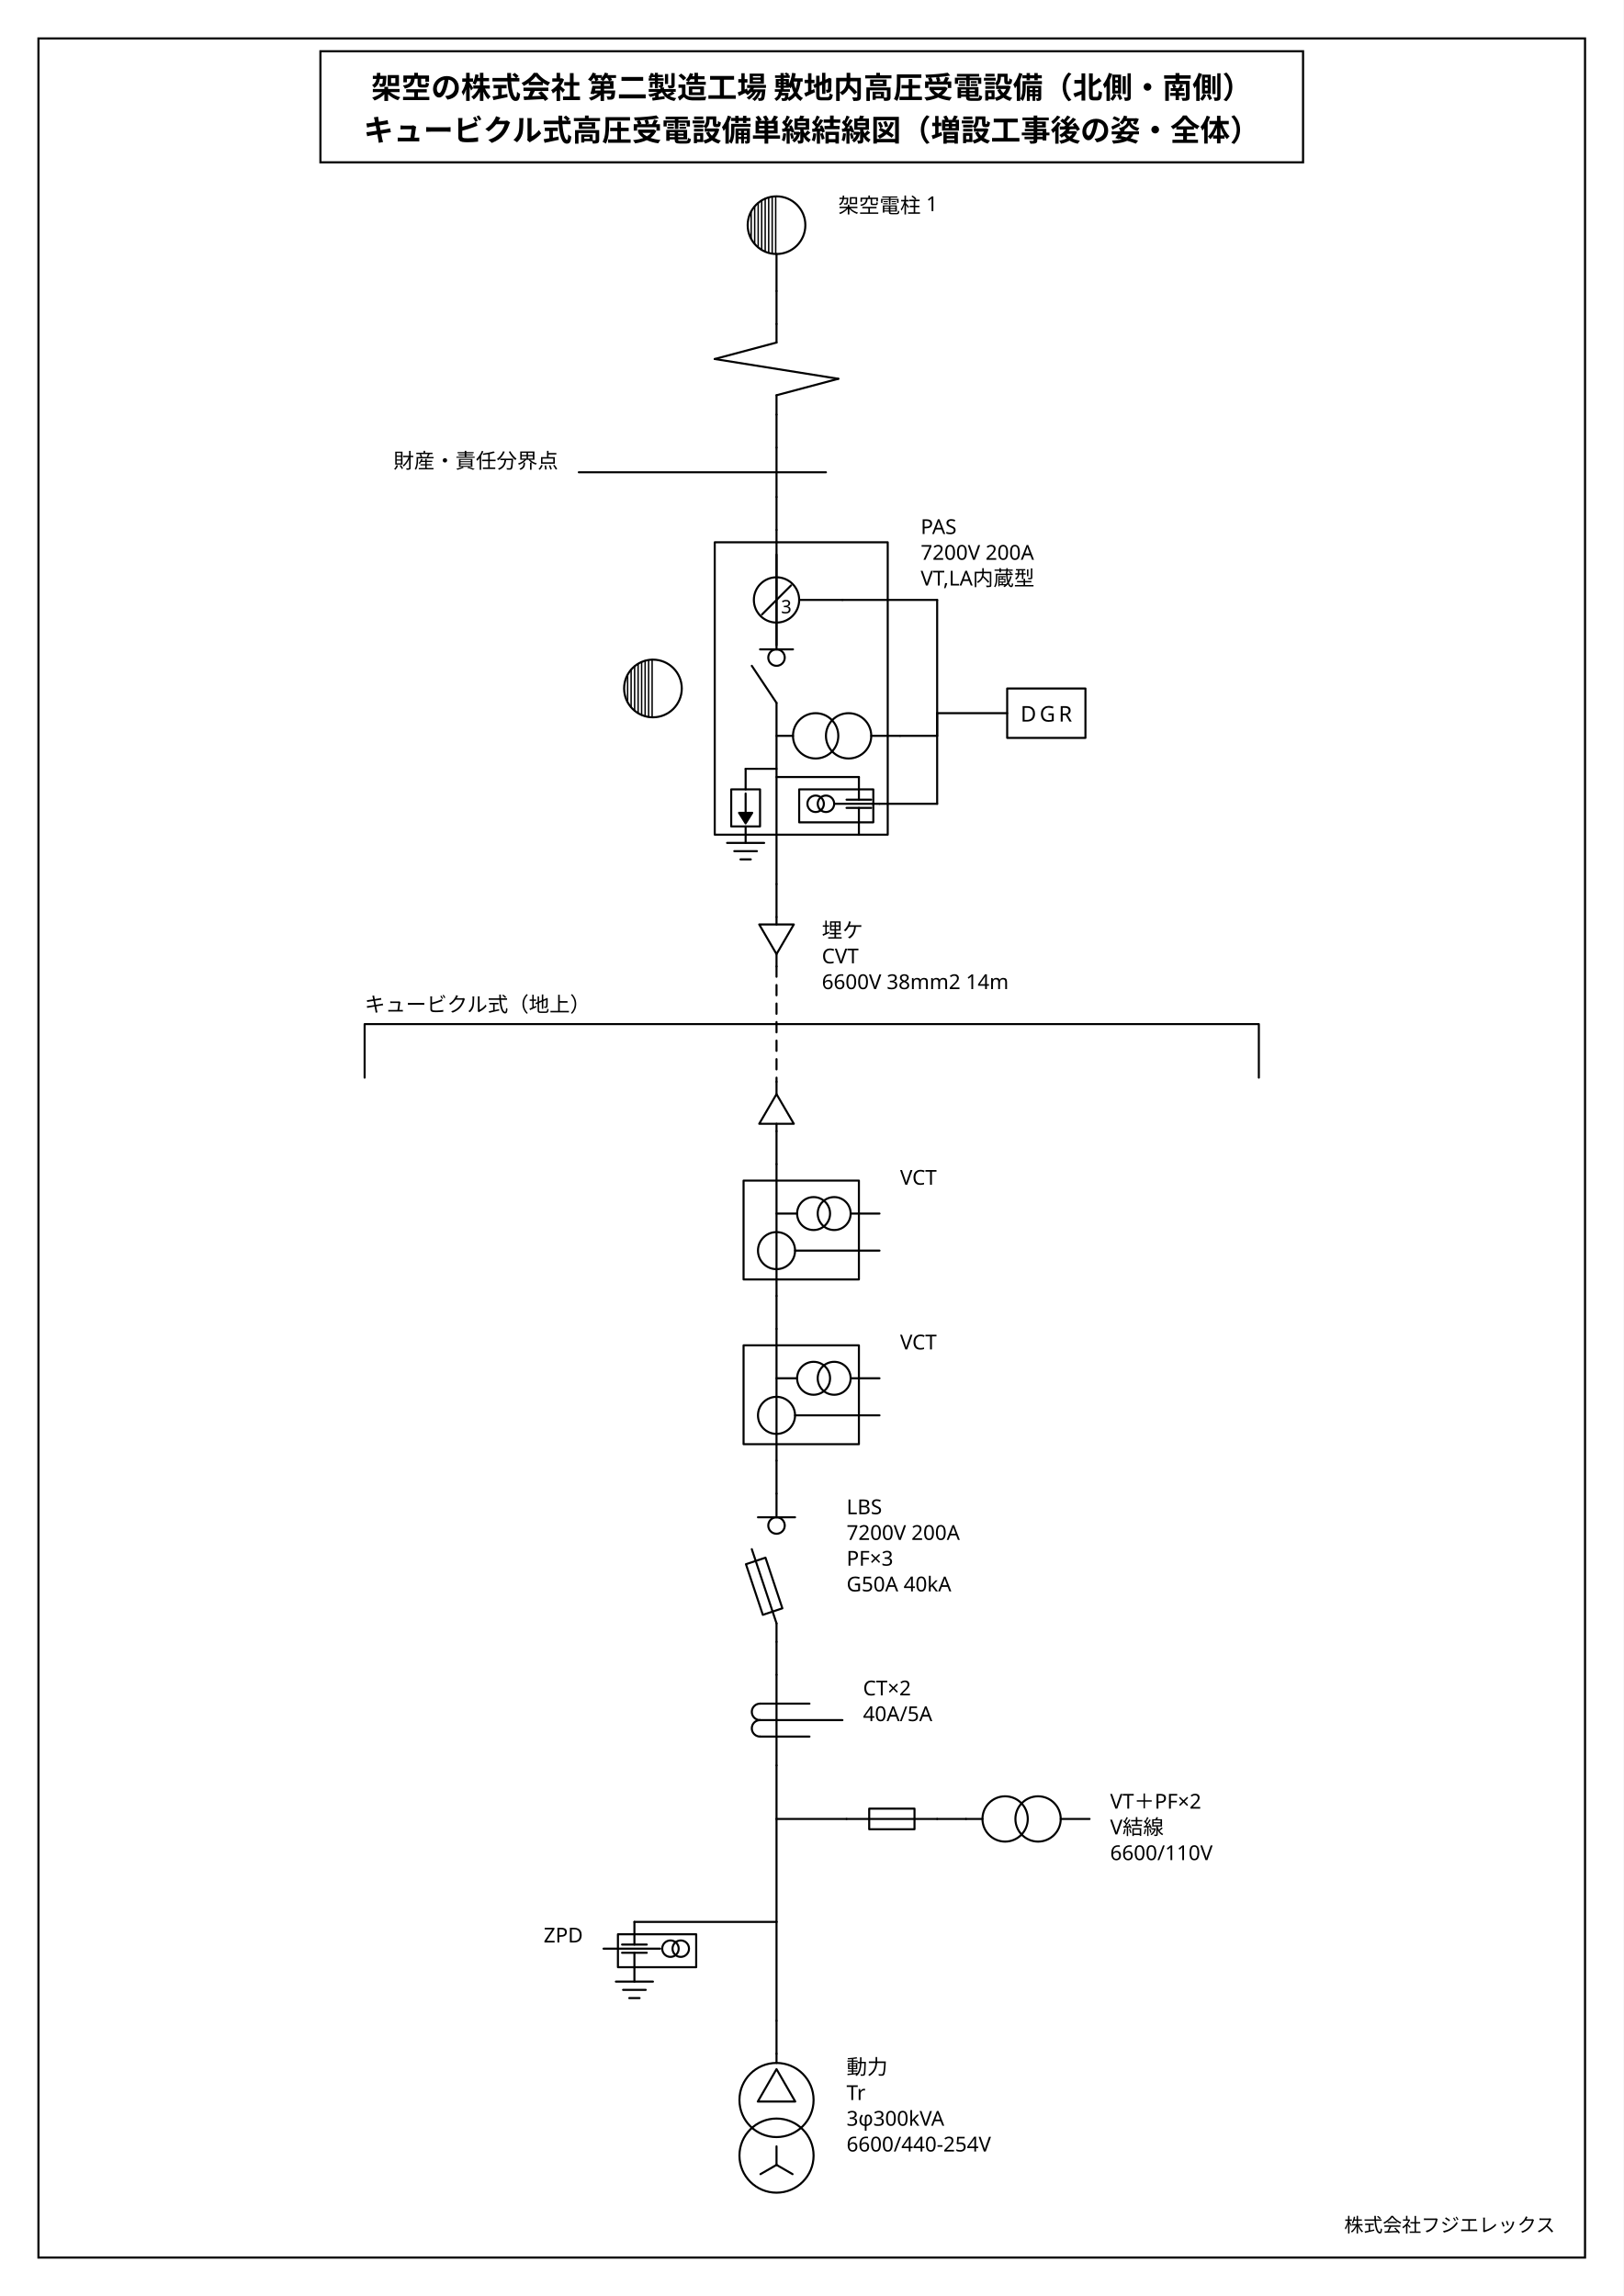
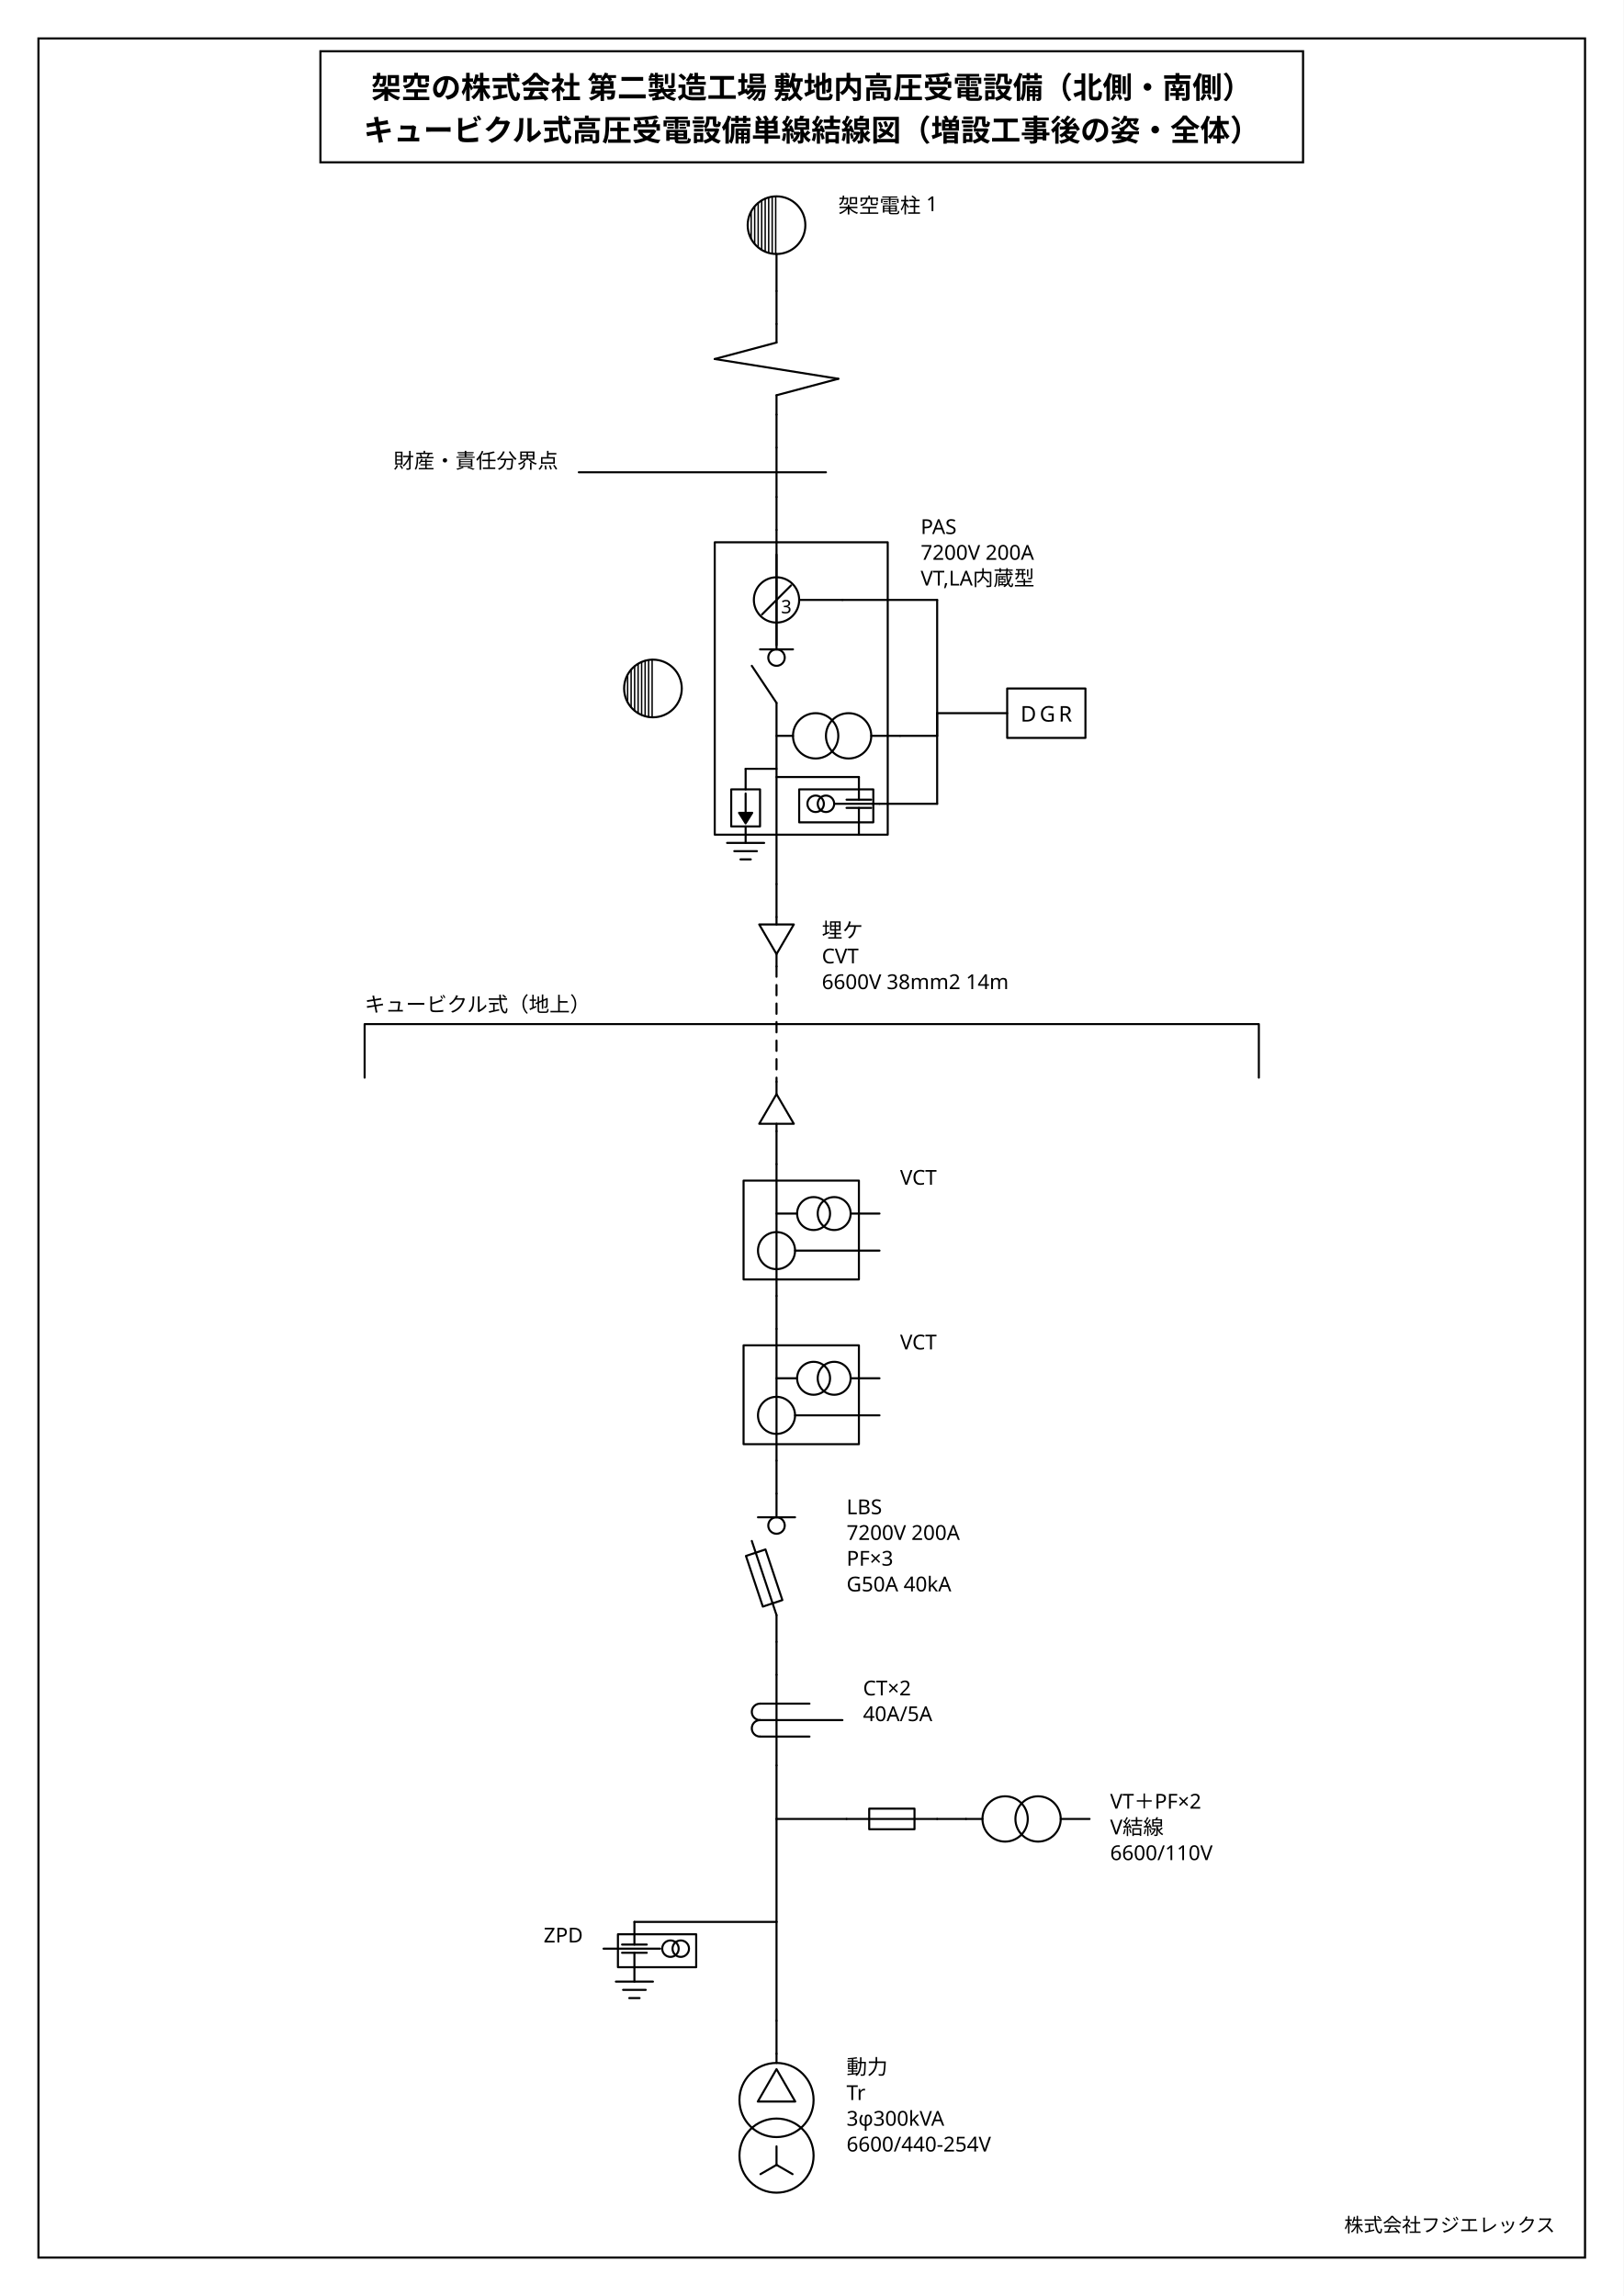
<svg xmlns="http://www.w3.org/2000/svg" viewBox="0 0 760 1075" width="760" height="1075">
  <rect x="0" y="0" width="760" height="1075" fill="#fff" />
  <g stroke="#000" fill="none">
    <rect x="18" y="18" width="724" height="1039" stroke-width="1" />
    <rect x="150" y="24" width="460" height="52" stroke-width="1" />
  </g>
  <text x="380" y="46" font-size="14" font-weight="700" text-anchor="middle" font-family="IPAGothic, 'IPAゴシック', 'Noto Sans JP', 'Hiragino Kaku Gothic ProN', 'Yu Gothic', sans-serif" fill="#000">架空の株式会社 第二製造工場 敷地内高圧受電設備（北側・南側）</text>
  <text x="380" y="66" font-size="14" font-weight="700" text-anchor="middle" font-family="IPAGothic, 'IPAゴシック', 'Noto Sans JP', 'Hiragino Kaku Gothic ProN', 'Yu Gothic', sans-serif" fill="#000">キュービクル式高圧受電設備単線結線図（増設工事後の姿・全体）</text>
  <text x="728" y="1045" font-size="9" text-anchor="end" font-family="IPAGothic, 'IPAゴシック', 'Noto Sans JP', 'Hiragino Kaku Gothic ProN', 'Yu Gothic', sans-serif" fill="#000">株式会社フジエレックス</text>
  <g transform="translate(363.51 90) scale(0.9641)">
    <g stroke="#000" fill="none" stroke-linecap="round" stroke-linejoin="round" color="#000">
      <path d="M -200 404 L 234.2 404 M -200 404 L -200 430 M 234.2 404 L 234.2 430" fill="none" stroke-width="1" />
      <text x="-200" y="398" font-size="10" font-family="IPAGothic, 'IPAゴシック', 'Noto Sans JP', 'Hiragino Kaku Gothic ProN', 'Yu Gothic', sans-serif" fill="currentColor" stroke="none">キュービクル式（地上）</text>
      <line x1="0" y1="48" x2="0" y2="64" stroke-width="1" />
      <line x1="0" y1="108" x2="0" y2="124" stroke-width="1" />
      <line x1="0" y1="148" x2="0" y2="164" stroke-width="1" />
      <line x1="0" y1="280" x2="-15" y2="280" stroke-width="1" />
      <line x1="0" y1="284" x2="40" y2="284" stroke-width="1" />
      <line x1="32" y1="198" x2="78" y2="198" stroke-width="1" />
      <line x1="78" y1="198" x2="78" y2="253" stroke-width="1" />
      <line x1="60" y1="264" x2="78" y2="264" stroke-width="1" />
      <line x1="78" y1="264" x2="78" y2="253" stroke-width="1" />
      <line x1="50" y1="297" x2="78" y2="297" stroke-width="1" />
      <line x1="78" y1="297" x2="78" y2="253" stroke-width="1" />
      <line x1="78" y1="253" x2="112" y2="253" stroke-width="1" />
      <line x1="0" y1="336" x2="0" y2="352" stroke-width="1" />
      <line x1="0" y1="376" x2="0" y2="432" stroke-width="1" stroke-dasharray="5 4" />
      <line x1="0" y1="456" x2="0" y2="472" stroke-width="1" />
      <line x1="0" y1="536" x2="0" y2="552" stroke-width="1" />
      <line x1="0" y1="616" x2="0" y2="632" stroke-width="1" />
      <line x1="0" y1="704" x2="0" y2="720" stroke-width="1" />
      <line x1="0" y1="764" x2="0" y2="790" stroke-width="1" />
      <line x1="0" y1="790" x2="34" y2="790" stroke-width="1" />
      <line x1="78" y1="790" x2="92" y2="790" stroke-width="1" />
      <line x1="0" y1="790" x2="0" y2="840" stroke-width="1" />
      <line x1="0" y1="840" x2="-69" y2="840" stroke-width="1" />
      <line x1="0" y1="840" x2="0" y2="888" stroke-width="1" />
      <line x1="0" y1="888" x2="0" y2="904" stroke-width="1" />
      <g transform="translate(-16 0)">
        <circle cx="16" cy="16" r="14" fill="none" stroke-width="1" />
        <line x1="3.7" y1="9.313" x2="3.7" y2="22.687" stroke-width="0.7" />
        <line x1="5.4" y1="6.855" x2="5.4" y2="25.145" stroke-width="0.7" />
        <line x1="7.1" y1="5.193" x2="7.1" y2="26.807" stroke-width="0.7" />
        <line x1="8.8" y1="3.993" x2="8.8" y2="28.007" stroke-width="0.7" />
        <line x1="10.5" y1="3.126" x2="10.5" y2="28.874" stroke-width="0.7" />
        <line x1="12.2" y1="2.526" x2="12.2" y2="29.474" stroke-width="0.7" />
        <line x1="13.9" y1="2.158" x2="13.9" y2="29.842" stroke-width="0.7" />
        <line x1="15.6" y1="2.006" x2="15.6" y2="29.994" stroke-width="0.7" />
        <line x1="16" y1="30" x2="16" y2="48" stroke-width="1" />
      </g>
      <text x="30" y="10" font-size="10" text-anchor="start" font-family="IPAGothic, 'IPAゴシック', 'Noto Sans JP', 'Hiragino Kaku Gothic ProN', 'Yu Gothic', sans-serif" fill="currentColor" stroke="none">
        <tspan x="30" dy="0">架空電柱 1</tspan>
      </text>
      <g transform="translate(-30 64)">
        <line x1="30" y1="0" x2="30" y2="9" stroke-width="1" />
        <line x1="30" y1="9" x2="0" y2="17" stroke-width="1" />
        <line x1="0" y1="17" x2="60" y2="26.6" stroke-width="1" />
        <line x1="60" y1="26.6" x2="30" y2="34.6" stroke-width="1" />
        <line x1="30" y1="34.6" x2="30" y2="44" stroke-width="1" />
      </g>
      <g transform="translate(-96 124)">
        <line x1="96" y1="0" x2="96" y2="24" stroke-width="1" />
        <line x1="0" y1="12" x2="120" y2="12" stroke-width="1" />
      </g>
      <text x="-106" y="134" font-size="10" text-anchor="end" font-family="IPAGothic, 'IPAゴシック', 'Noto Sans JP', 'Hiragino Kaku Gothic ProN', 'Yu Gothic', sans-serif" fill="currentColor" stroke="none">
        <tspan x="-106" dy="0">財産・責任分界点</tspan>
      </text>
      <g transform="translate(-36 164)">
        <line x1="36" y1="0" x2="36" y2="6" stroke-width="1" />
        <rect x="6" y="6" width="84" height="142" fill="none" stroke-width="1" />
        <line x1="36" y1="6" x2="36" y2="58" stroke-width="1" />
        <line x1="28" y1="58" x2="44" y2="58" stroke-width="1" />
        <circle cx="36" cy="62" r="4" fill="none" stroke-width="1" />
        <line x1="36" y1="84" x2="24" y2="66" stroke-width="1" />
        <line x1="36" y1="84" x2="36" y2="172" stroke-width="1" />
      </g>
      <text x="70" y="166" font-size="10" text-anchor="start" font-family="IPAGothic, 'IPAゴシック', 'Noto Sans JP', 'Hiragino Kaku Gothic ProN', 'Yu Gothic', sans-serif" fill="currentColor" stroke="none">
        <tspan x="70" dy="0">PAS</tspan>
        <tspan x="70" dy="12.5">7200V 200A</tspan>
        <tspan x="70" dy="12.5">VT,LA内蔵型</tspan>
      </text>
      <g transform="translate(-76 225)">
        <circle cx="16" cy="16" r="14" fill="none" stroke-width="1" />
        <line x1="3.7" y1="9.313" x2="3.7" y2="22.687" stroke-width="0.7" />
        <line x1="5.4" y1="6.855" x2="5.4" y2="25.145" stroke-width="0.7" />
        <line x1="7.1" y1="5.193" x2="7.1" y2="26.807" stroke-width="0.7" />
        <line x1="8.8" y1="3.993" x2="8.8" y2="28.007" stroke-width="0.7" />
        <line x1="10.5" y1="3.126" x2="10.5" y2="28.874" stroke-width="0.7" />
        <line x1="12.2" y1="2.526" x2="12.2" y2="29.474" stroke-width="0.7" />
        <line x1="13.9" y1="2.158" x2="13.9" y2="29.842" stroke-width="0.7" />
        <line x1="15.6" y1="2.006" x2="15.6" y2="29.994" stroke-width="0.7" />
      </g>
      <g transform="translate(-20 176)">
        <line x1="20" y1="0" x2="20" y2="44" stroke-width="1" />
        <circle cx="20" cy="22" r="11" fill="none" stroke-width="1" />
        <line x1="12.929" y1="29.071" x2="27.071" y2="14.929" stroke-width="1" />
        <text x="24.75" y="25" font-size="9" text-anchor="middle" dominant-baseline="central" font-family="IPAGothic, 'IPAゴシック', 'Noto Sans JP', 'Hiragino Kaku Gothic ProN', 'Yu Gothic', sans-serif" fill="currentColor" stroke="none">3</text>
        <line x1="31" y1="22" x2="52" y2="22" stroke-width="1" />
      </g>
      <g transform="translate(0 249)">
        <line x1="0" y1="15" x2="8" y2="15" stroke-width="1" />
        <circle cx="19" cy="15" r="11" fill="none" stroke-width="1" />
        <circle cx="35" cy="15" r="11" fill="none" stroke-width="1" />
        <line x1="46" y1="15" x2="60" y2="15" stroke-width="1" />
      </g>
      <g transform="translate(-35 280)">
        <line x1="20" y1="0" x2="20" y2="10" stroke-width="1" />
        <rect x="13" y="10" width="14" height="18" fill="none" stroke-width="1" />
        <line x1="20" y1="12" x2="20" y2="23" stroke-width="1" />
        <polygon points="16.8,21.38 20,26.5 23.2,21.38" fill="currentColor" stroke-width="1" />
        <line x1="20" y1="28" x2="20" y2="36" stroke-width="1" />
        <line x1="11" y1="36" x2="29" y2="36" stroke-width="1" />
        <line x1="14.5" y1="40" x2="25.5" y2="40" stroke-width="1" />
        <line x1="17.5" y1="44" x2="22.5" y2="44" stroke-width="1" />
      </g>
      <g transform="translate(10 284)">
        <line x1="30" y1="0" x2="30" y2="11" stroke-width="1" />
        <rect x="1" y="6" width="36" height="16" fill="none" stroke-width="1" />
        <line x1="24" y1="11" x2="36" y2="11" stroke-width="1" />
        <line x1="24" y1="15" x2="36" y2="15" stroke-width="1" />
        <line x1="30" y1="15" x2="30" y2="28" stroke-width="1" />
        <line x1="18" y1="13" x2="40" y2="13" stroke-width="1" />
        <circle cx="9" cy="13" r="4" fill="none" stroke-width="1" />
        <circle cx="14" cy="13" r="4" fill="none" stroke-width="1" />
      </g>
      <g transform="translate(112 241)">
        <rect x="0" y="0" width="38" height="24" fill="none" stroke-width="1" />
        <text x="19" y="12" font-size="10.5" text-anchor="middle" dominant-baseline="central" font-family="IPAGothic, 'IPAゴシック', 'Noto Sans JP', 'Hiragino Kaku Gothic ProN', 'Yu Gothic', sans-serif" letter-spacing="1.6" fill="currentColor" stroke="none">DGR</text>
      </g>
      <g transform="translate(-12 352)">
        <line x1="12" y1="0" x2="12" y2="3.6" stroke-width="1" />
        <polygon points="3.6,3.6 20.4,3.6 12,18" fill="none" stroke-width="1" />
        <line x1="12" y1="18" x2="12" y2="24" stroke-width="1" />
      </g>
      <text x="22" y="362" font-size="10" text-anchor="start" font-family="IPAGothic, 'IPAゴシック', 'Noto Sans JP', 'Hiragino Kaku Gothic ProN', 'Yu Gothic', sans-serif" fill="currentColor" stroke="none">
        <tspan x="22" dy="0">埋ケ</tspan>
        <tspan x="22" dy="12.5">CVT</tspan>
        <tspan x="22" dy="12.5">6600V 38mm2 14m</tspan>
      </text>
      <g transform="translate(-12 432) rotate(180 12 12)">
        <line x1="12" y1="0" x2="12" y2="3.6" stroke-width="1" />
        <polygon points="3.6,3.6 20.4,3.6 12,18" fill="none" stroke-width="1" />
        <line x1="12" y1="18" x2="12" y2="24" stroke-width="1" />
      </g>
      <g transform="translate(-22 472)">
        <line x1="22" y1="0" x2="22" y2="64" stroke-width="1" />
        <rect x="6" y="8" width="56" height="48" fill="none" stroke-width="1" />
        <line x1="22" y1="24" x2="32" y2="24" stroke-width="1" />
        <circle cx="40" cy="24" r="8" fill="none" stroke-width="1" />
        <circle cx="50" cy="24" r="8" fill="none" stroke-width="1" />
        <line x1="58" y1="24" x2="72" y2="24" stroke-width="1" />
        <circle cx="22" cy="42" r="9" fill="none" stroke-width="1" />
        <line x1="31" y1="42" x2="72" y2="42" stroke-width="1" />
      </g>
      <text x="60" y="482" font-size="10" text-anchor="start" font-family="IPAGothic, 'IPAゴシック', 'Noto Sans JP', 'Hiragino Kaku Gothic ProN', 'Yu Gothic', sans-serif" fill="currentColor" stroke="none">
        <tspan x="60" dy="0">VCT</tspan>
      </text>
      <g transform="translate(-22 552)">
        <line x1="22" y1="0" x2="22" y2="64" stroke-width="1" />
        <rect x="6" y="8" width="56" height="48" fill="none" stroke-width="1" />
        <line x1="22" y1="24" x2="32" y2="24" stroke-width="1" />
        <circle cx="40" cy="24" r="8" fill="none" stroke-width="1" />
        <circle cx="50" cy="24" r="8" fill="none" stroke-width="1" />
        <line x1="58" y1="24" x2="72" y2="24" stroke-width="1" />
        <circle cx="22" cy="42" r="9" fill="none" stroke-width="1" />
        <line x1="31" y1="42" x2="72" y2="42" stroke-width="1" />
      </g>
      <text x="60" y="562" font-size="10" text-anchor="start" font-family="IPAGothic, 'IPAゴシック', 'Noto Sans JP', 'Hiragino Kaku Gothic ProN', 'Yu Gothic', sans-serif" fill="currentColor" stroke="none">
        <tspan x="60" dy="0">VCT</tspan>
      </text>
      <g transform="translate(-24 632)">
        <line x1="24" y1="0" x2="24" y2="11.5" stroke-width="1" />
        <line x1="15" y1="11.5" x2="33" y2="11.5" stroke-width="1" />
        <circle cx="24" cy="15.5" r="4" fill="none" stroke-width="1" />
-         <line x1="24" y1="63" x2="12" y2="27" stroke-width="1" />
-         <polygon points="26.843,55.719 18.643,31.119 9.157,34.281 17.357,58.881" fill="none" stroke-width="1" />
-         <line x1="24" y1="63" x2="24" y2="72" stroke-width="1" />
+         <line x1="24" y1="59" x2="12" y2="23" stroke-width="1" />
+         <polygon points="26.843,51.719 18.643,27.119 9.157,30.281 17.357,54.881" fill="none" stroke-width="1" />
+         <line x1="24" y1="59" x2="24" y2="72" stroke-width="1" />
      </g>
      <text x="34" y="642" font-size="10" text-anchor="start" font-family="IPAGothic, 'IPAゴシック', 'Noto Sans JP', 'Hiragino Kaku Gothic ProN', 'Yu Gothic', sans-serif" fill="currentColor" stroke="none">
        <tspan x="34" dy="0">LBS</tspan>
        <tspan x="34" dy="12.5">7200V 200A</tspan>
        <tspan x="34" dy="12.5">PF×3</tspan>
        <tspan x="34" dy="12.5">G50A 40kA</tspan>
      </text>
      <g transform="translate(-24 720)">
        <line x1="24" y1="0" x2="24" y2="44" stroke-width="1" />
        <line x1="16" y1="14" x2="40" y2="14" stroke-width="1" />
        <line x1="16" y1="30" x2="40" y2="30" stroke-width="1" />
        <line x1="16" y1="22" x2="56" y2="22" stroke-width="1" />
        <path d="M 16 14 A 4 4 0 0 0 16 22" fill="none" stroke-width="1" />
        <path d="M 16 22 A 4 4 0 0 0 16 30" fill="none" stroke-width="1" />
      </g>
      <text x="42" y="730" font-size="10" text-anchor="start" font-family="IPAGothic, 'IPAゴシック', 'Noto Sans JP', 'Hiragino Kaku Gothic ProN', 'Yu Gothic', sans-serif" fill="currentColor" stroke="none">
        <tspan x="42" dy="0">CT×2</tspan>
        <tspan x="42" dy="12.5">40A/5A</tspan>
      </text>
      <g transform="translate(36 768) rotate(-90 20 22)">
        <line x1="20" y1="0" x2="20" y2="44" stroke-width="1" />
        <rect x="15" y="11" width="10" height="22" fill="none" stroke-width="1" />
      </g>
      <g transform="translate(92 775)">
        <line x1="0" y1="15" x2="8" y2="15" stroke-width="1" />
        <circle cx="19" cy="15" r="11" fill="none" stroke-width="1" />
        <circle cx="35" cy="15" r="11" fill="none" stroke-width="1" />
        <line x1="46" y1="15" x2="60" y2="15" stroke-width="1" />
      </g>
      <text x="162" y="785" font-size="10" text-anchor="start" font-family="IPAGothic, 'IPAゴシック', 'Noto Sans JP', 'Hiragino Kaku Gothic ProN', 'Yu Gothic', sans-serif" fill="currentColor" stroke="none">
        <tspan x="162" dy="0">VT＋PF×2</tspan>
        <tspan x="162" dy="12.5">V結線</tspan>
        <tspan x="162" dy="12.5">6600/110V</tspan>
      </text>
      <g transform="translate(-84 840)">
        <line x1="15" y1="0" x2="15" y2="11" stroke-width="1" />
        <rect x="7" y="6" width="38" height="16" fill="none" stroke-width="1" />
        <line x1="9" y1="11" x2="21" y2="11" stroke-width="1" />
        <line x1="9" y1="15" x2="21" y2="15" stroke-width="1" />
        <line x1="15" y1="15" x2="15" y2="29" stroke-width="1" />
        <line x1="6" y1="29" x2="24" y2="29" stroke-width="1" />
        <line x1="9.5" y1="33" x2="20.5" y2="33" stroke-width="1" />
        <line x1="12.5" y1="37" x2="17.5" y2="37" stroke-width="1" />
        <line x1="0" y1="13" x2="27.5" y2="13" stroke-width="1" />
        <circle cx="32.5" cy="13" r="4" fill="none" stroke-width="1" />
        <circle cx="37.5" cy="13" r="4" fill="none" stroke-width="1" />
      </g>
      <text x="-94" y="850" font-size="10" text-anchor="end" font-family="IPAGothic, 'IPAゴシック', 'Noto Sans JP', 'Hiragino Kaku Gothic ProN', 'Yu Gothic', sans-serif" fill="currentColor" stroke="none">
        <tspan x="-94" dy="0">ZPD</tspan>
      </text>
      <g transform="translate(-24 904)">
        <line x1="24" y1="0" x2="24" y2="4.5" stroke-width="1" />
        <circle cx="24" cy="22.5" r="18" fill="none" stroke-width="1" />
        <circle cx="24" cy="49.5" r="18" fill="none" stroke-width="1" />
        <polygon points="24,7.5 33.093,23.25 14.907,23.25" fill="none" stroke-width="1" />
        <line x1="24" y1="54" x2="24" y2="45" stroke-width="1" />
        <line x1="24" y1="54" x2="31.794" y2="58.5" stroke-width="1" />
        <line x1="24" y1="54" x2="16.206" y2="58.5" stroke-width="1" />
      </g>
      <text x="34" y="914" font-size="10" text-anchor="start" font-family="IPAGothic, 'IPAゴシック', 'Noto Sans JP', 'Hiragino Kaku Gothic ProN', 'Yu Gothic', sans-serif" fill="currentColor" stroke="none">
        <tspan x="34" dy="0">動力</tspan>
        <tspan x="34" dy="12.5">Tr</tspan>
        <tspan x="34" dy="12.5">3φ300kVA</tspan>
        <tspan x="34" dy="12.5">6600/440-254V</tspan>
      </text>
    </g>
  </g>
</svg>
